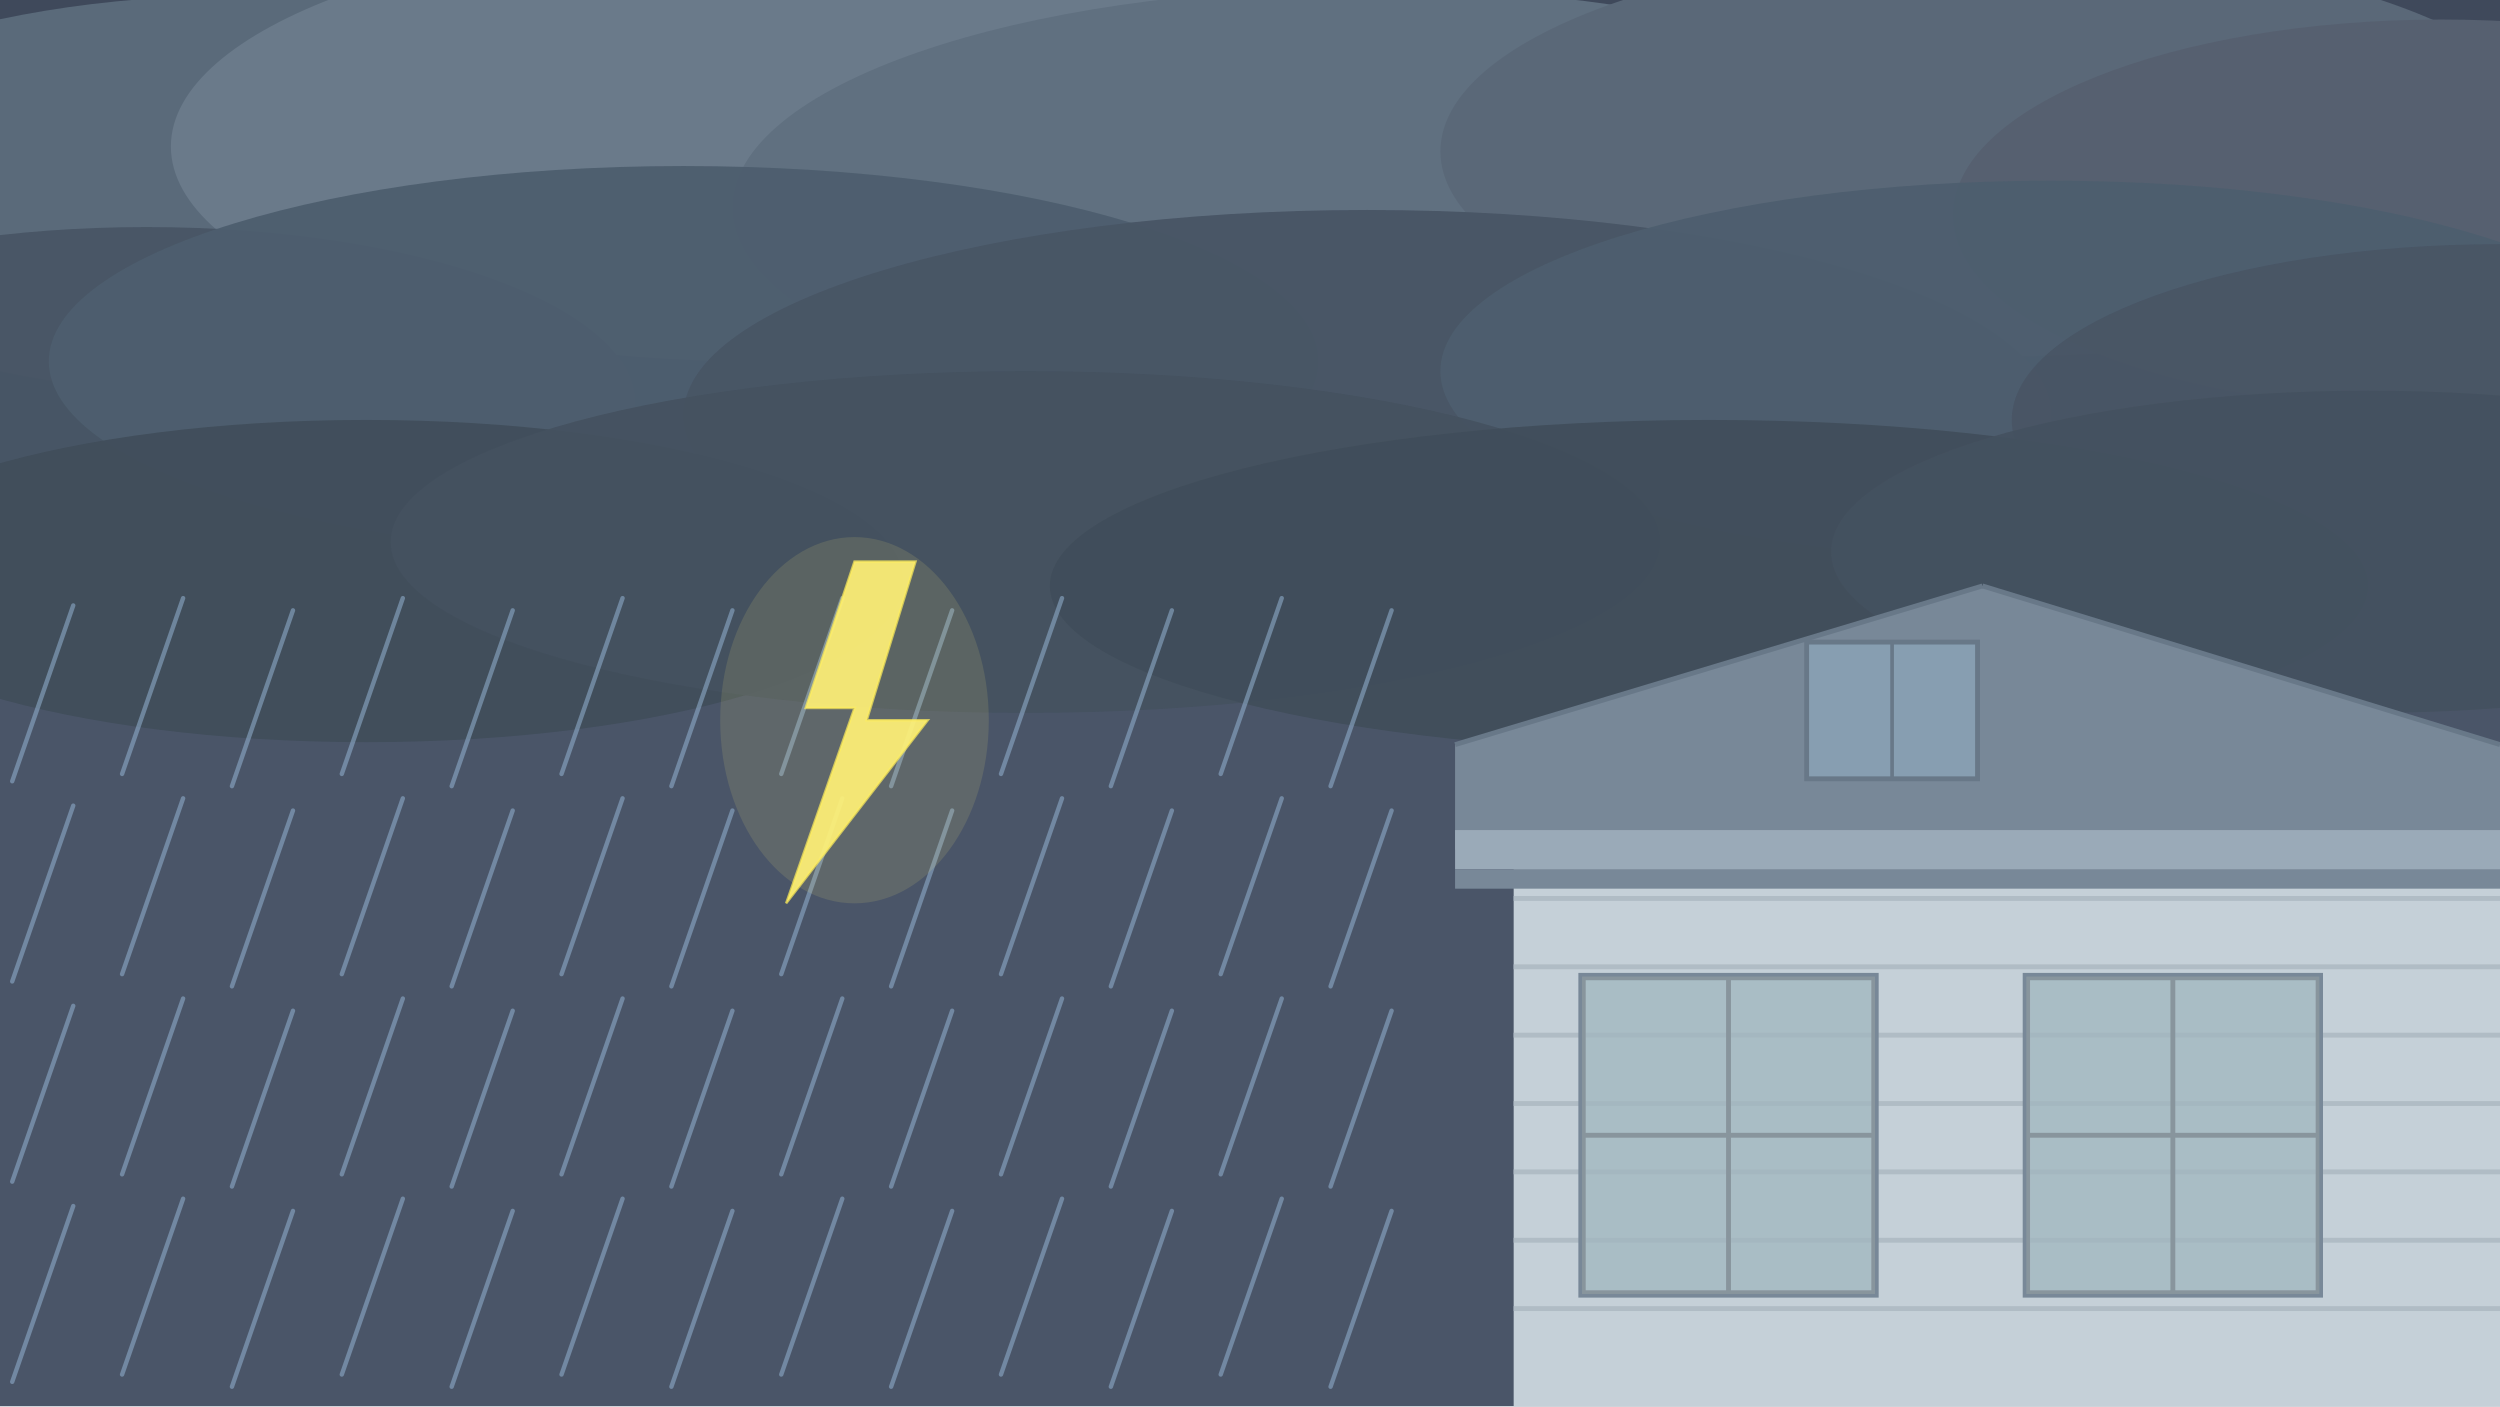
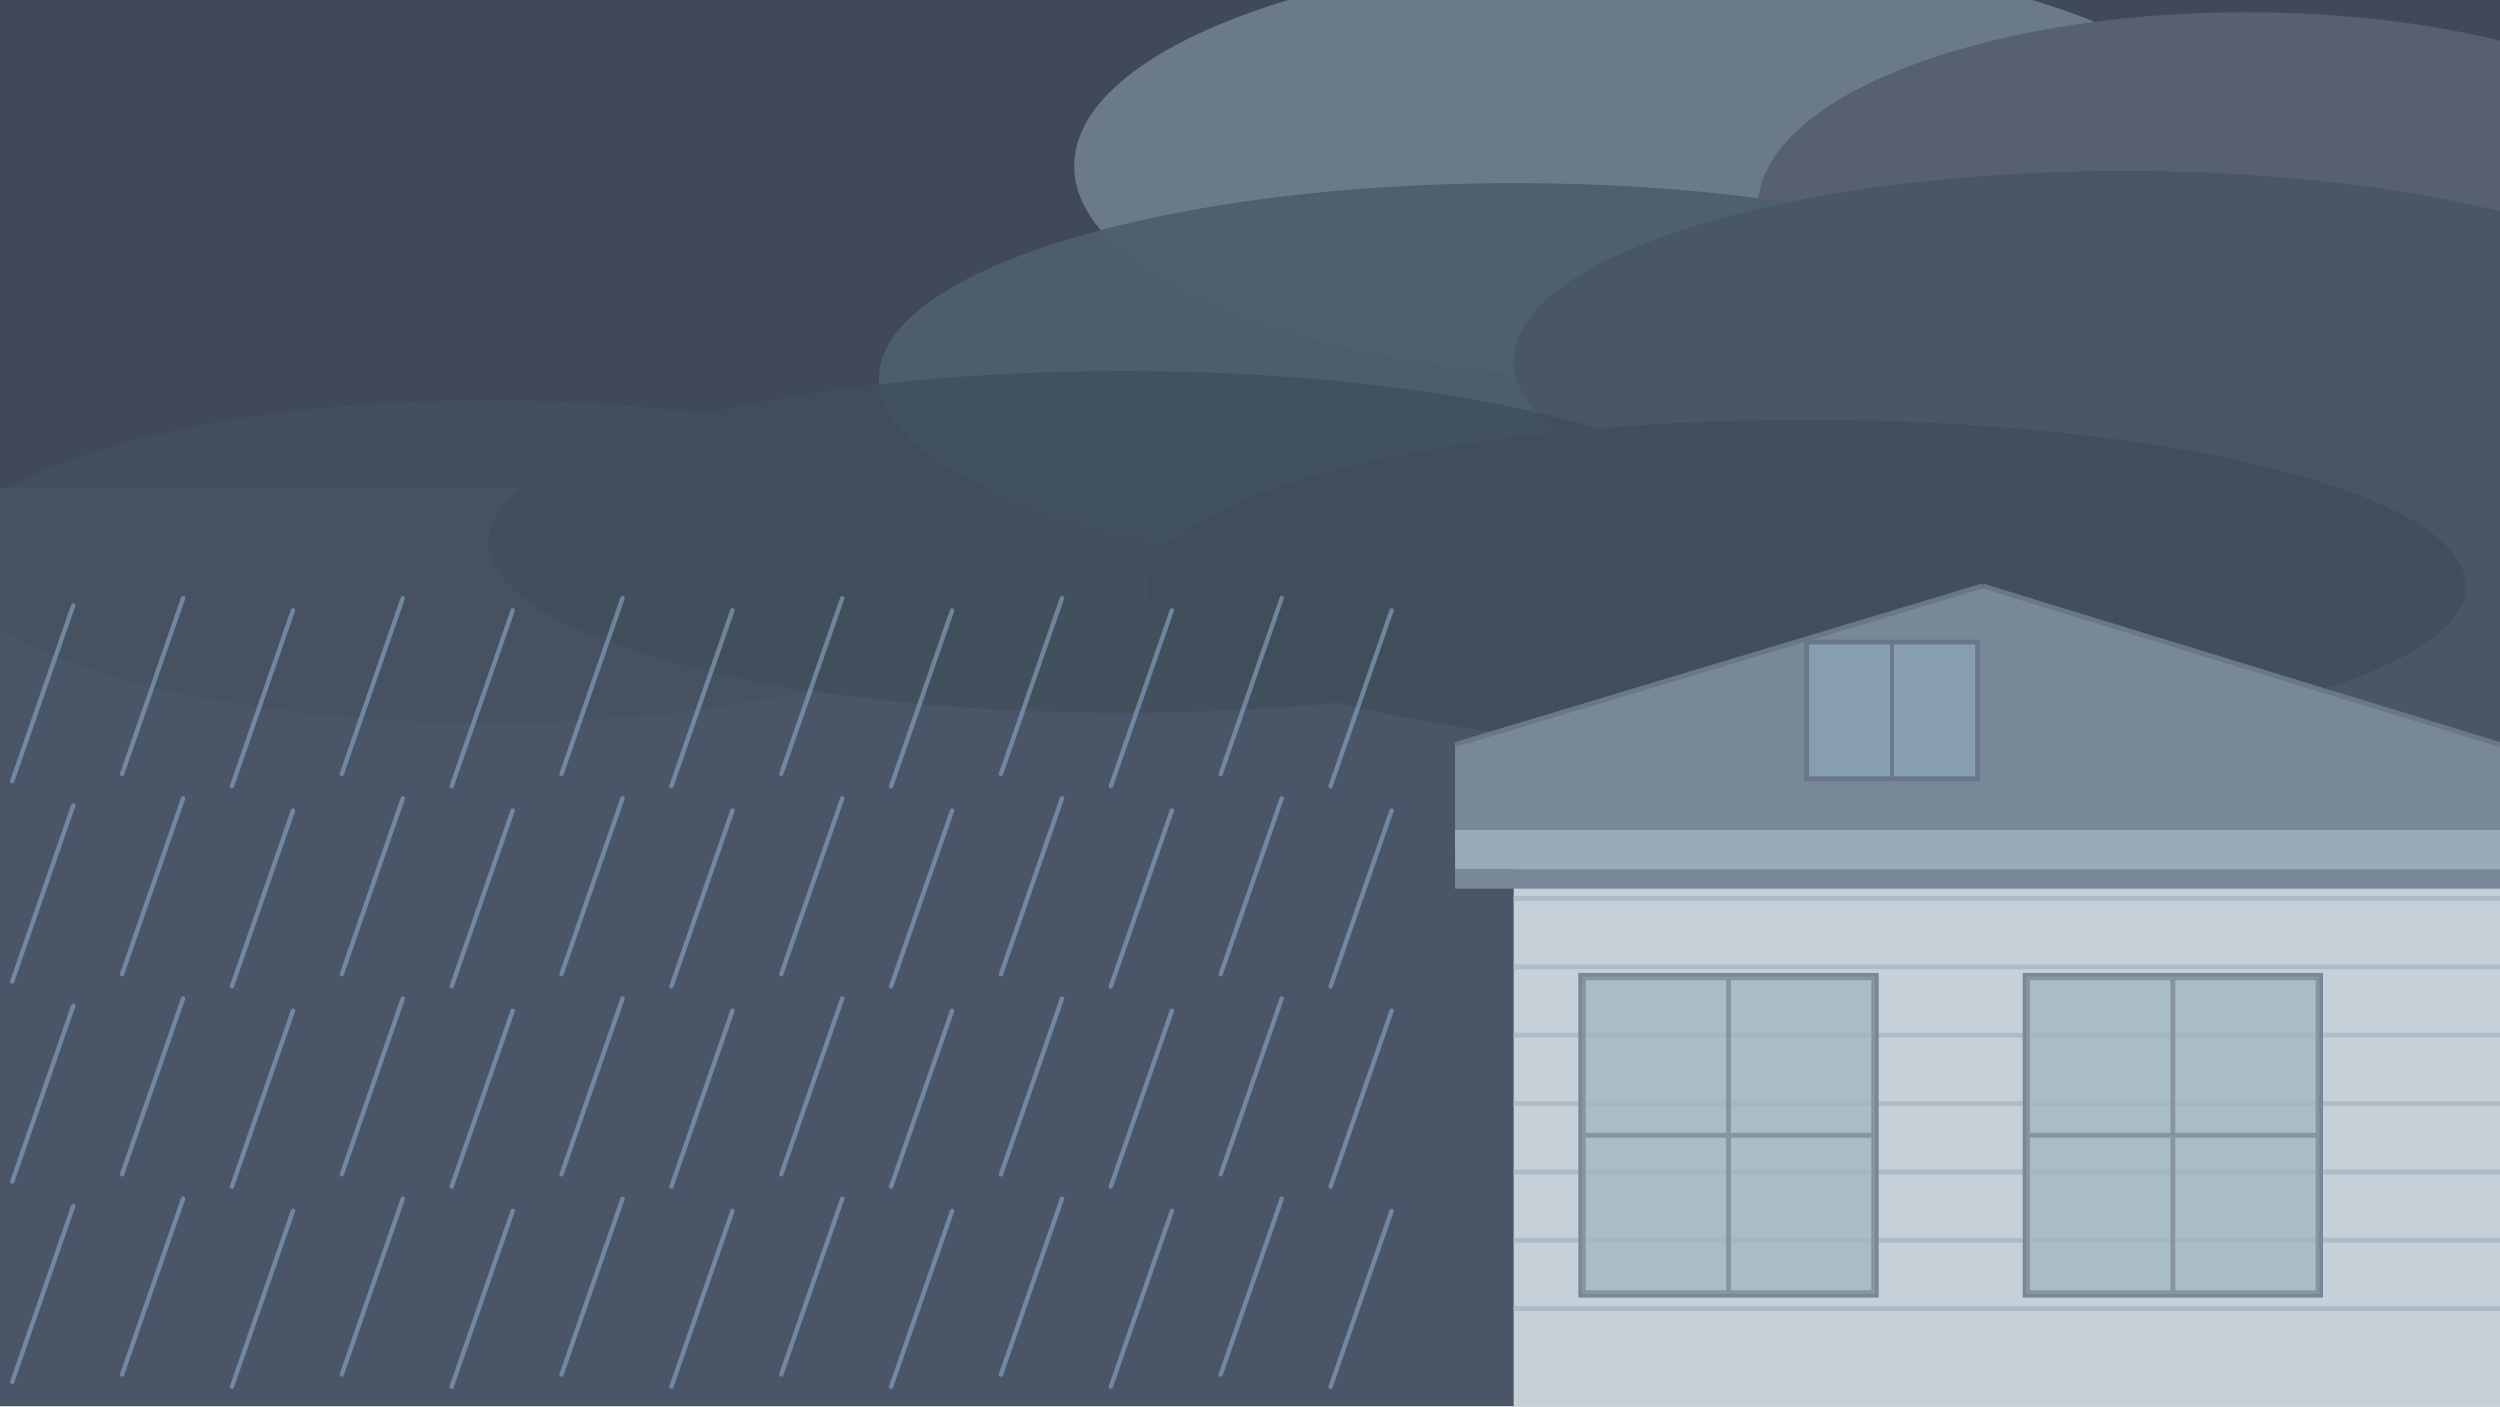
<svg xmlns="http://www.w3.org/2000/svg" viewBox="0 0 1024 576" width="1024" height="576">
  <rect width="1024" height="576" fill="#4a5568" />
  <rect width="1024" height="200" fill="#3a4555" opacity="0.7" />
-   <ellipse cx="100" cy="80" rx="210" ry="82" fill="#5a6a7a" />
-   <ellipse cx="310" cy="60" rx="240" ry="88" fill="#6a7a8a" />
-   <ellipse cx="560" cy="85" rx="260" ry="90" fill="#607080" />
-   <ellipse cx="820" cy="62" rx="230" ry="84" fill="#5a6878" />
-   <ellipse cx="1000" cy="88" rx="200" ry="80" fill="#566070" />
-   <ellipse cx="60" cy="165" rx="200" ry="72" fill="#485565" opacity="0.96" />
-   <ellipse cx="280" cy="148" rx="260" ry="80" fill="#4d5e6e" opacity="0.96" />
-   <ellipse cx="560" cy="170" rx="280" ry="84" fill="#485565" opacity="0.96" />
-   <ellipse cx="840" cy="152" rx="250" ry="78" fill="#4d5e6e" opacity="0.96" />
-   <ellipse cx="1024" cy="172" rx="200" ry="72" fill="#485565" opacity="0.94" />
-   <ellipse cx="150" cy="238" rx="220" ry="66" fill="#404d5a" opacity="0.92" />
-   <ellipse cx="420" cy="222" rx="260" ry="70" fill="#44515f" opacity="0.92" />
-   <ellipse cx="700" cy="240" rx="270" ry="68" fill="#404d5a" opacity="0.92" />
-   <ellipse cx="970" cy="226" rx="220" ry="66" fill="#44515f" opacity="0.9" />
+   <ellipse cx="680" cy="68" rx="240" ry="88" fill="#6a7a8a" />
+   <ellipse cx="920" cy="85" rx="200" ry="80" fill="#566070" />
+   <ellipse cx="620" cy="155" rx="260" ry="80" fill="#4d5e6e" opacity="0.96" />
+   <ellipse cx="870" cy="148" rx="250" ry="78" fill="#485565" opacity="0.96" />
+   <ellipse cx="200" cy="230" rx="220" ry="66" fill="#44515f" opacity="0.75" />
+   <ellipse cx="460" cy="222" rx="260" ry="70" fill="#404d5a" opacity="0.8" />
+   <ellipse cx="740" cy="240" rx="270" ry="68" fill="#404d5a" opacity="0.92" />
  <g stroke="rgba(140,170,200,0.6)" stroke-width="1.8" stroke-linecap="round">
    <line x1="30" y1="248" x2="5" y2="320" />
    <line x1="30" y1="330" x2="5" y2="402" />
    <line x1="30" y1="412" x2="5" y2="484" />
    <line x1="30" y1="494" x2="5" y2="566" />
    <line x1="75" y1="245" x2="50" y2="317" />
    <line x1="75" y1="327" x2="50" y2="399" />
    <line x1="75" y1="409" x2="50" y2="481" />
    <line x1="75" y1="491" x2="50" y2="563" />
    <line x1="120" y1="250" x2="95" y2="322" />
    <line x1="120" y1="332" x2="95" y2="404" />
    <line x1="120" y1="414" x2="95" y2="486" />
    <line x1="120" y1="496" x2="95" y2="568" />
    <line x1="165" y1="245" x2="140" y2="317" />
    <line x1="165" y1="327" x2="140" y2="399" />
    <line x1="165" y1="409" x2="140" y2="481" />
    <line x1="165" y1="491" x2="140" y2="563" />
    <line x1="210" y1="250" x2="185" y2="322" />
    <line x1="210" y1="332" x2="185" y2="404" />
    <line x1="210" y1="414" x2="185" y2="486" />
    <line x1="210" y1="496" x2="185" y2="568" />
    <line x1="255" y1="245" x2="230" y2="317" />
    <line x1="255" y1="327" x2="230" y2="399" />
    <line x1="255" y1="409" x2="230" y2="481" />
    <line x1="255" y1="491" x2="230" y2="563" />
    <line x1="300" y1="250" x2="275" y2="322" />
    <line x1="300" y1="332" x2="275" y2="404" />
    <line x1="300" y1="414" x2="275" y2="486" />
    <line x1="300" y1="496" x2="275" y2="568" />
    <line x1="345" y1="245" x2="320" y2="317" />
    <line x1="345" y1="327" x2="320" y2="399" />
    <line x1="345" y1="409" x2="320" y2="481" />
    <line x1="345" y1="491" x2="320" y2="563" />
    <line x1="390" y1="250" x2="365" y2="322" />
    <line x1="390" y1="332" x2="365" y2="404" />
    <line x1="390" y1="414" x2="365" y2="486" />
    <line x1="390" y1="496" x2="365" y2="568" />
    <line x1="435" y1="245" x2="410" y2="317" />
    <line x1="435" y1="327" x2="410" y2="399" />
    <line x1="435" y1="409" x2="410" y2="481" />
    <line x1="435" y1="491" x2="410" y2="563" />
    <line x1="480" y1="250" x2="455" y2="322" />
    <line x1="480" y1="332" x2="455" y2="404" />
    <line x1="480" y1="414" x2="455" y2="486" />
    <line x1="480" y1="496" x2="455" y2="568" />
    <line x1="525" y1="245" x2="500" y2="317" />
    <line x1="525" y1="327" x2="500" y2="399" />
    <line x1="525" y1="409" x2="500" y2="481" />
    <line x1="525" y1="491" x2="500" y2="563" />
    <line x1="570" y1="250" x2="545" y2="322" />
    <line x1="570" y1="332" x2="545" y2="404" />
    <line x1="570" y1="414" x2="545" y2="486" />
    <line x1="570" y1="496" x2="545" y2="568" />
  </g>
-   <polygon points="350,230 330,290 350,290 322,370 380,295 355,295 375,230" fill="#fff176" opacity="0.92" />
-   <polygon points="350,230 330,290 350,290 322,370 380,295 355,295 375,230" fill="none" stroke="#ffee58" stroke-width="1" opacity="0.7" />
-   <ellipse cx="350" cy="295" rx="55" ry="75" fill="#fff176" opacity="0.12" />
  <rect x="620" y="340" width="404" height="236" fill="#c5d0d8" />
  <line x1="620" y1="368" x2="1024" y2="368" stroke="#b0bcc5" stroke-width="2" />
  <line x1="620" y1="396" x2="1024" y2="396" stroke="#b0bcc5" stroke-width="2" />
  <line x1="620" y1="424" x2="1024" y2="424" stroke="#b0bcc5" stroke-width="2" />
  <line x1="620" y1="452" x2="1024" y2="452" stroke="#b0bcc5" stroke-width="2" />
  <line x1="620" y1="480" x2="1024" y2="480" stroke="#b0bcc5" stroke-width="2" />
  <line x1="620" y1="508" x2="1024" y2="508" stroke="#b0bcc5" stroke-width="2" />
  <line x1="620" y1="536" x2="1024" y2="536" stroke="#b0bcc5" stroke-width="2" />
  <polygon points="596,348 1024,348 1024,305 812,240 596,305" fill="#788898" />
  <line x1="596" y1="305" x2="812" y2="240" stroke="#687888" stroke-width="2" />
  <line x1="812" y1="240" x2="1024" y2="305" stroke="#687888" stroke-width="2" />
  <rect x="596" y="340" width="428" height="16" fill="#9aaab8" />
  <rect x="596" y="356" width="428" height="8" fill="#788898" />
  <rect x="648" y="400" width="120" height="130" fill="#8faabe" opacity="0.72" />
  <rect x="648" y="400" width="120" height="130" fill="none" stroke="#788898" stroke-width="3" />
  <line x1="708" y1="400" x2="708" y2="530" stroke="#788898" stroke-width="2" />
  <line x1="648" y1="465" x2="768" y2="465" stroke="#788898" stroke-width="2" />
  <rect x="648" y="400" width="120" height="130" fill="#fff9c4" opacity="0.12" />
  <rect x="830" y="400" width="120" height="130" fill="#8faabe" opacity="0.72" />
  <rect x="830" y="400" width="120" height="130" fill="none" stroke="#788898" stroke-width="3" />
  <line x1="890" y1="400" x2="890" y2="530" stroke="#788898" stroke-width="2" />
  <line x1="830" y1="465" x2="950" y2="465" stroke="#788898" stroke-width="2" />
  <rect x="830" y="400" width="120" height="130" fill="#fff9c4" opacity="0.12" />
  <rect x="740" y="263" width="70" height="56" fill="#8faabe" opacity="0.65" />
  <rect x="740" y="263" width="70" height="56" fill="none" stroke="#687888" stroke-width="2" />
  <line x1="775" y1="263" x2="775" y2="319" stroke="#687888" stroke-width="1.5" />
</svg>
